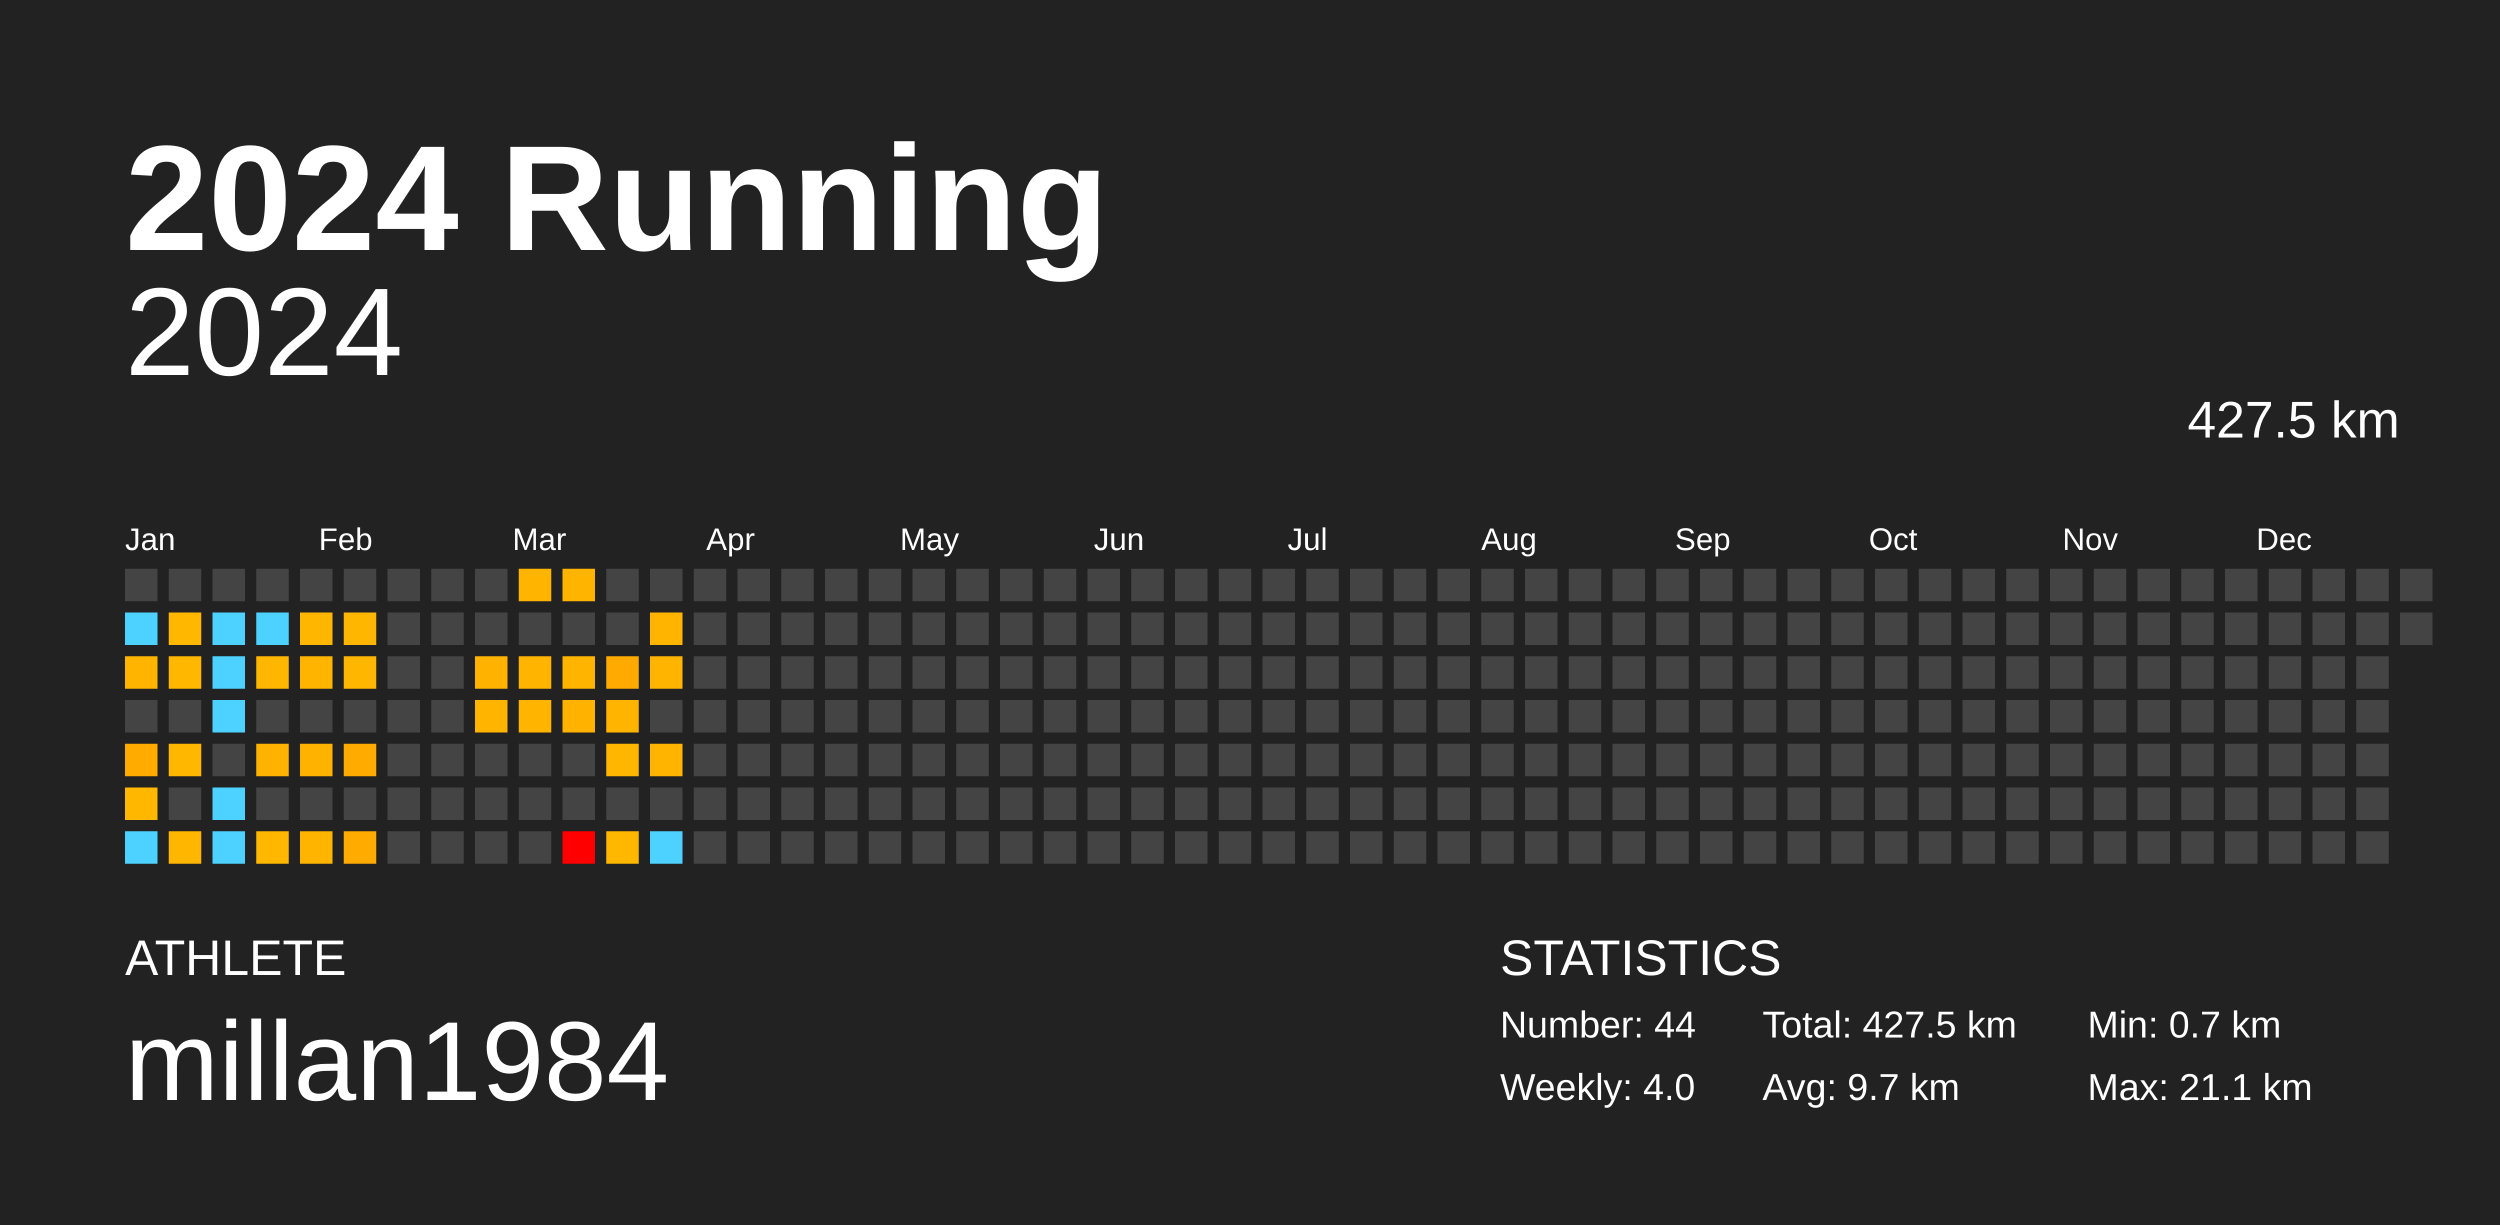
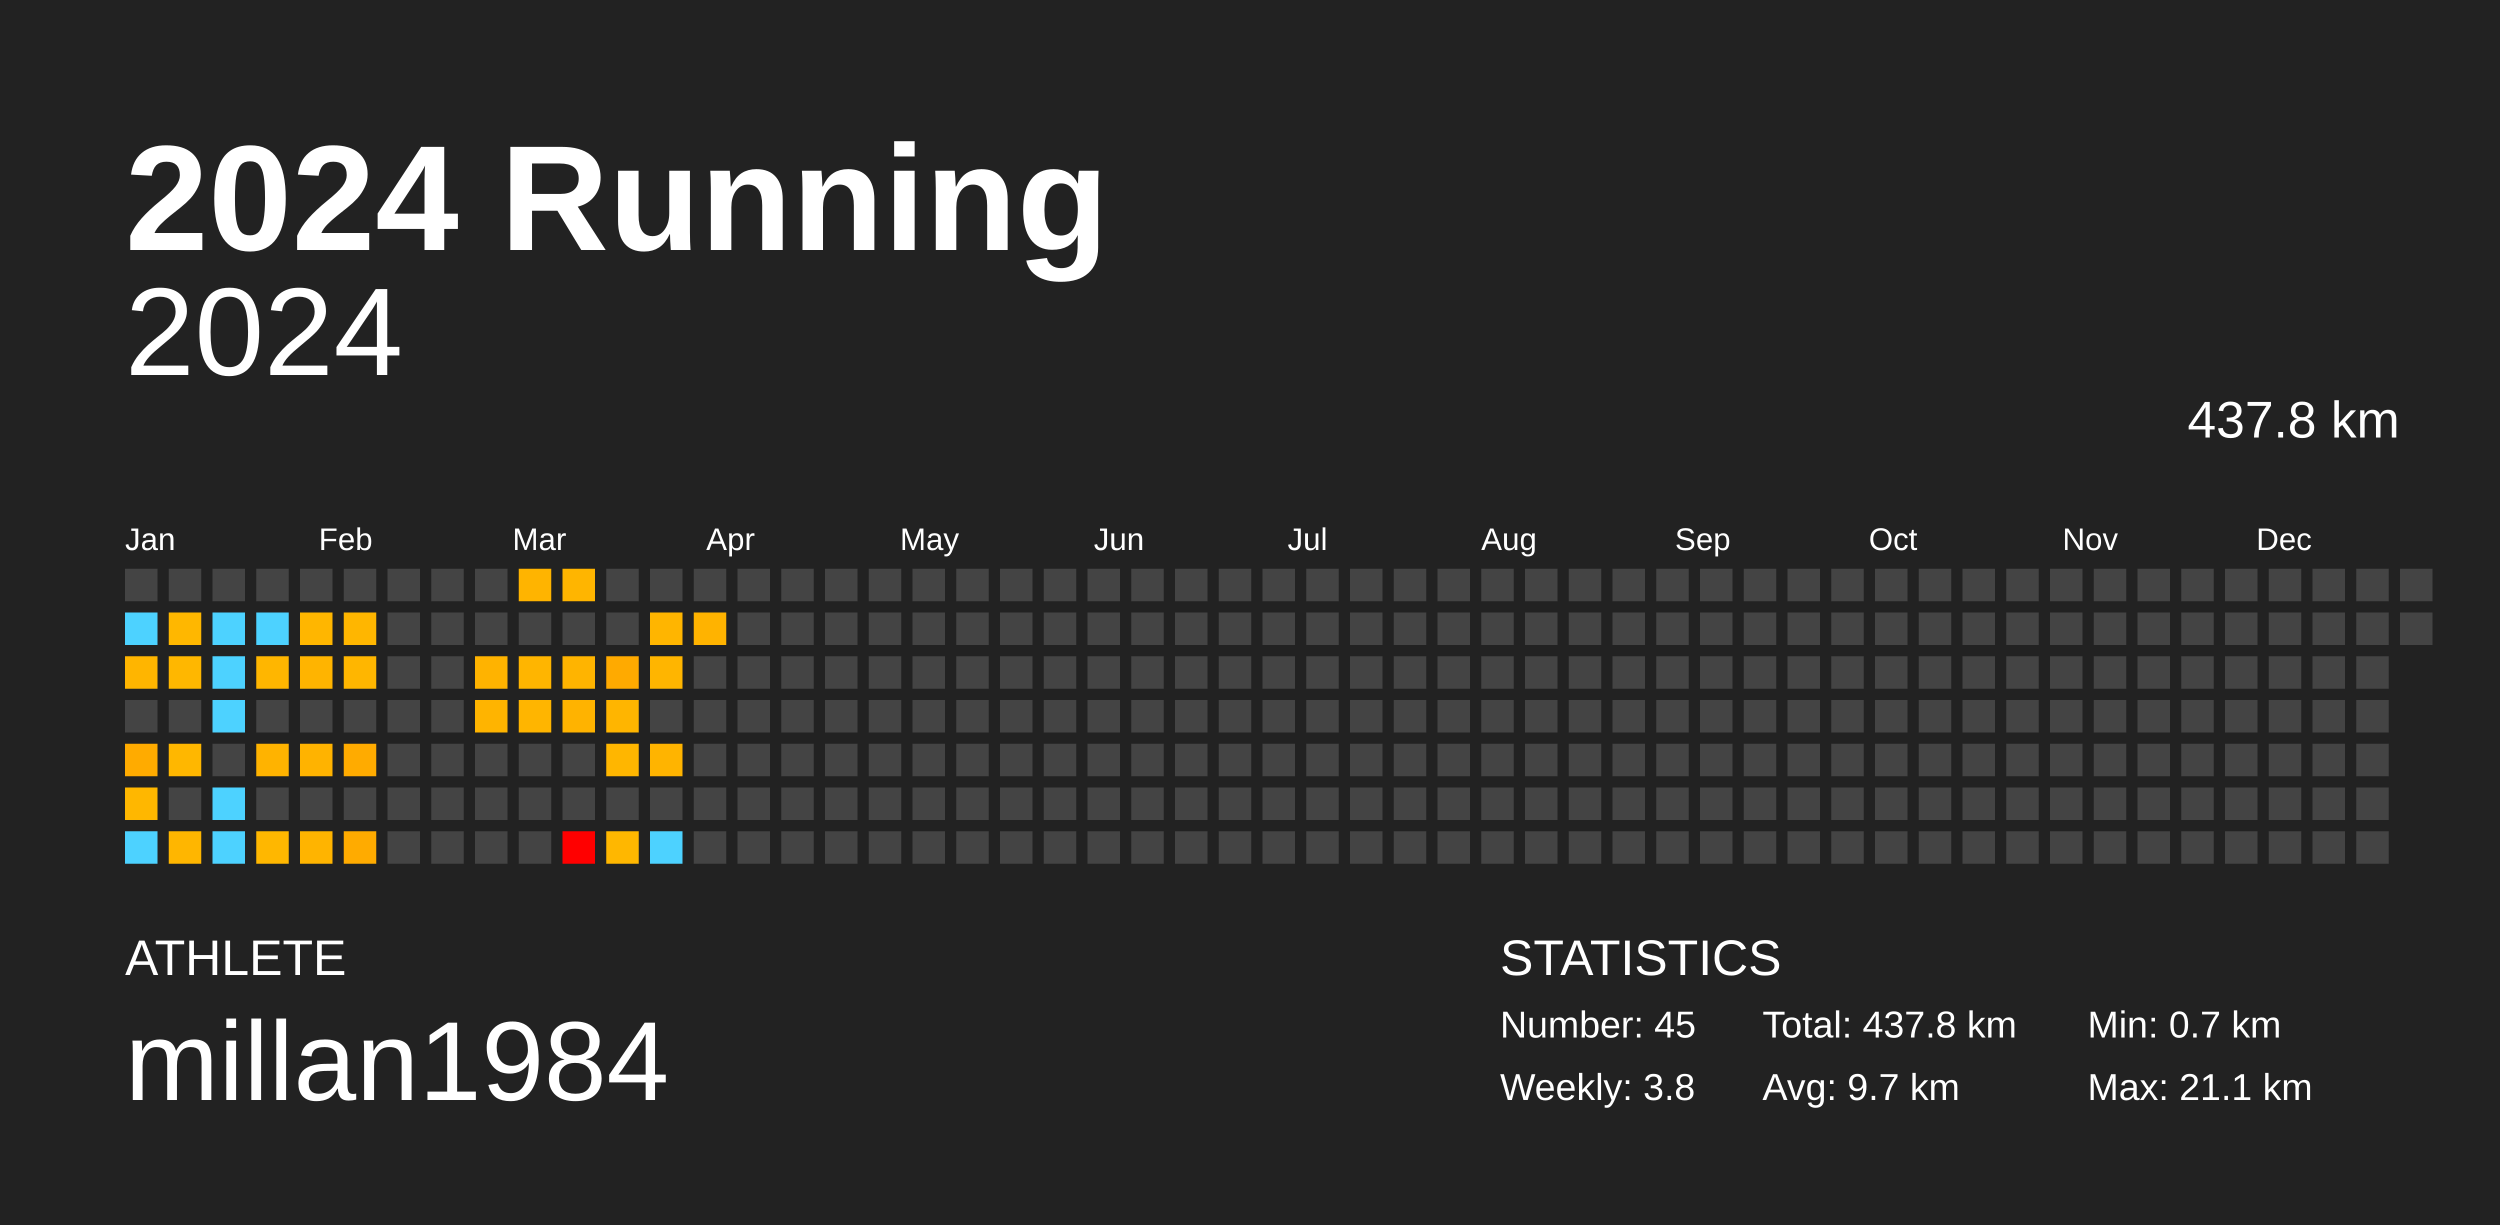
<svg xmlns="http://www.w3.org/2000/svg" baseProfile="full" height="98mm" version="1.1" viewBox="0,0,200,98" width="200mm">
  <defs />
  <rect fill="#222222" height="98" width="200" x="0" y="0" />
  <text fill="#FFFFFF" style="font-size:12px; font-family:Arial; font-weight:bold;" x="10" y="20">2024 Running</text>
  <text fill="#FFFFFF" style="font-size:4px; font-family:Arial" x="10" y="78">ATHLETE</text>
  <text fill="#FFFFFF" style="font-size:9px; font-family:Arial" x="10" y="88">millan1984</text>
  <text fill="#FFFFFF" style="font-size:4px; font-family:Arial" x="120" y="78">STATISTICS</text>
-   <text fill="#FFFFFF" style="font-size:3px; font-family:Arial" x="120" y="83">Number: 44</text>
-   <text fill="#FFFFFF" style="font-size:3px; font-family:Arial" x="120" y="88">Weekly: 4.0</text>
-   <text fill="#FFFFFF" style="font-size:3px; font-family:Arial" x="141" y="83">Total: 427.5 km</text>
+   <text fill="#FFFFFF" style="font-size:3px; font-family:Arial" x="120" y="83">Number: 45</text>
+   <text fill="#FFFFFF" style="font-size:3px; font-family:Arial" x="120" y="88">Weekly: 3.8</text>
+   <text fill="#FFFFFF" style="font-size:3px; font-family:Arial" x="141" y="83">Total: 437.8 km</text>
  <text fill="#FFFFFF" style="font-size:3px; font-family:Arial" x="141" y="88">Avg: 9.7 km</text>
  <text fill="#FFFFFF" style="font-size:3px; font-family:Arial" x="167" y="83">Min: 0.7 km</text>
  <text fill="#FFFFFF" style="font-size:3px; font-family:Arial" x="167" y="88">Max: 21.1 km</text>
  <text alignment-baseline="hanging" fill="#FFFFFF" style="font-size:10.0px; font-family:Arial;" x="10" y="30">2024</text>
-   <text alignment-baseline="hanging" fill="#FFFFFF" style="font-size:4.125px; font-family:Arial;" x="175" y="35">427.5 km</text>
+   <text alignment-baseline="hanging" fill="#FFFFFF" style="font-size:4.125px; font-family:Arial;" x="175" y="35">437.8 km</text>
  <text fill="#FFFFFF" style="font-size:2.5px; font-family:Arial" x="10.0" y="44">Jan</text>
  <text fill="#FFFFFF" style="font-size:2.5px; font-family:Arial" x="25.5" y="44">Feb</text>
  <text fill="#FFFFFF" style="font-size:2.5px; font-family:Arial" x="41.0" y="44">Mar</text>
  <text fill="#FFFFFF" style="font-size:2.5px; font-family:Arial" x="56.5" y="44">Apr</text>
  <text fill="#FFFFFF" style="font-size:2.5px; font-family:Arial" x="72.0" y="44">May</text>
  <text fill="#FFFFFF" style="font-size:2.5px; font-family:Arial" x="87.5" y="44">Jun</text>
  <text fill="#FFFFFF" style="font-size:2.5px; font-family:Arial" x="103.0" y="44">Jul</text>
  <text fill="#FFFFFF" style="font-size:2.5px; font-family:Arial" x="118.5" y="44">Aug</text>
  <text fill="#FFFFFF" style="font-size:2.5px; font-family:Arial" x="134.0" y="44">Sep</text>
  <text fill="#FFFFFF" style="font-size:2.5px; font-family:Arial" x="149.5" y="44">Oct</text>
  <text fill="#FFFFFF" style="font-size:2.5px; font-family:Arial" x="165.0" y="44">Nov</text>
  <text fill="#FFFFFF" style="font-size:2.5px; font-family:Arial" x="180.5" y="44">Dec</text>
  <rect fill="#444444" height="2.6" width="2.6" x="10.0" y="45.5" />
  <rect fill="#4dd2ff" height="2.6" width="2.6" x="10.0" y="49.0" />
  <rect fill="#ffb500" height="2.6" width="2.6" x="10.0" y="52.5" />
  <rect fill="#444444" height="2.6" width="2.6" x="10.0" y="56.0" />
  <rect fill="#ffab00" height="2.6" width="2.6" x="10.0" y="59.5" />
  <rect fill="#ffb700" height="2.6" width="2.6" x="10.0" y="63.0" />
  <rect fill="#4dd2ff" height="2.6" width="2.6" x="10.0" y="66.5" />
  <rect fill="#444444" height="2.6" width="2.6" x="13.5" y="45.5" />
  <rect fill="#ffb700" height="2.6" width="2.6" x="13.5" y="49.0" />
  <rect fill="#ffb700" height="2.6" width="2.6" x="13.5" y="52.5" />
  <rect fill="#444444" height="2.6" width="2.6" x="13.5" y="56.0" />
  <rect fill="#ffb700" height="2.6" width="2.6" x="13.5" y="59.5" />
  <rect fill="#444444" height="2.6" width="2.6" x="13.5" y="63.0" />
  <rect fill="#ffb600" height="2.6" width="2.6" x="13.5" y="66.5" />
  <rect fill="#444444" height="2.6" width="2.6" x="17.0" y="45.5" />
  <rect fill="#4dd2ff" height="2.6" width="2.6" x="17.0" y="49.0" />
  <rect fill="#4dd2ff" height="2.6" width="2.6" x="17.0" y="52.5" />
  <rect fill="#4dd2ff" height="2.6" width="2.6" x="17.0" y="56.0" />
  <rect fill="#444444" height="2.6" width="2.6" x="17.0" y="59.5" />
  <rect fill="#4dd2ff" height="2.6" width="2.6" x="17.0" y="63.0" />
  <rect fill="#4dd2ff" height="2.6" width="2.6" x="17.0" y="66.5" />
  <rect fill="#444444" height="2.6" width="2.6" x="20.5" y="45.5" />
  <rect fill="#4dd2ff" height="2.6" width="2.6" x="20.5" y="49.0" />
  <rect fill="#ffb600" height="2.6" width="2.6" x="20.5" y="52.5" />
  <rect fill="#444444" height="2.6" width="2.6" x="20.5" y="56.0" />
  <rect fill="#ffb300" height="2.6" width="2.6" x="20.5" y="59.5" />
  <rect fill="#444444" height="2.6" width="2.6" x="20.5" y="63.0" />
  <rect fill="#ffb700" height="2.6" width="2.6" x="20.5" y="66.5" />
  <rect fill="#444444" height="2.6" width="2.6" x="24.0" y="45.5" />
  <rect fill="#ffb600" height="2.6" width="2.6" x="24.0" y="49.0" />
  <rect fill="#ffb400" height="2.6" width="2.6" x="24.0" y="52.5" />
  <rect fill="#444444" height="2.6" width="2.6" x="24.0" y="56.0" />
  <rect fill="#ffb300" height="2.6" width="2.6" x="24.0" y="59.5" />
  <rect fill="#444444" height="2.6" width="2.6" x="24.0" y="63.0" />
  <rect fill="#ffb400" height="2.6" width="2.6" x="24.0" y="66.5" />
  <rect fill="#444444" height="2.6" width="2.6" x="27.5" y="45.5" />
  <rect fill="#ffb600" height="2.6" width="2.6" x="27.5" y="49.0" />
  <rect fill="#ffb600" height="2.6" width="2.6" x="27.5" y="52.5" />
  <rect fill="#444444" height="2.6" width="2.6" x="27.5" y="56.0" />
  <rect fill="#ffab00" height="2.6" width="2.6" x="27.5" y="59.5" />
  <rect fill="#444444" height="2.6" width="2.6" x="27.5" y="63.0" />
  <rect fill="#ffab00" height="2.6" width="2.6" x="27.5" y="66.5" />
  <rect fill="#444444" height="2.6" width="2.6" x="31.0" y="45.5" />
  <rect fill="#444444" height="2.6" width="2.6" x="31.0" y="49.0" />
  <rect fill="#444444" height="2.6" width="2.6" x="31.0" y="52.5" />
  <rect fill="#444444" height="2.6" width="2.6" x="31.0" y="56.0" />
  <rect fill="#444444" height="2.6" width="2.6" x="31.0" y="59.5" />
  <rect fill="#444444" height="2.6" width="2.6" x="31.0" y="63.0" />
  <rect fill="#444444" height="2.6" width="2.6" x="31.0" y="66.5" />
  <rect fill="#444444" height="2.6" width="2.6" x="34.5" y="45.5" />
  <rect fill="#444444" height="2.6" width="2.6" x="34.5" y="49.0" />
  <rect fill="#444444" height="2.6" width="2.6" x="34.5" y="52.5" />
  <rect fill="#444444" height="2.6" width="2.6" x="34.5" y="56.0" />
  <rect fill="#444444" height="2.6" width="2.6" x="34.5" y="59.5" />
  <rect fill="#444444" height="2.6" width="2.6" x="34.5" y="63.0" />
  <rect fill="#444444" height="2.6" width="2.6" x="34.5" y="66.5" />
  <rect fill="#444444" height="2.6" width="2.6" x="38.0" y="45.5" />
  <rect fill="#444444" height="2.6" width="2.6" x="38.0" y="49.0" />
  <rect fill="#ffb300" height="2.6" width="2.6" x="38.0" y="52.5" />
  <rect fill="#ffb400" height="2.6" width="2.6" x="38.0" y="56.0" />
  <rect fill="#444444" height="2.6" width="2.6" x="38.0" y="59.5" />
  <rect fill="#444444" height="2.6" width="2.6" x="38.0" y="63.0" />
  <rect fill="#444444" height="2.6" width="2.6" x="38.0" y="66.5" />
  <rect fill="#ffb400" height="2.6" width="2.6" x="41.5" y="45.5" />
  <rect fill="#444444" height="2.6" width="2.6" x="41.5" y="49.0" />
  <rect fill="#ffb500" height="2.6" width="2.6" x="41.5" y="52.5" />
  <rect fill="#ffb500" height="2.6" width="2.6" x="41.5" y="56.0" />
  <rect fill="#444444" height="2.6" width="2.6" x="41.5" y="59.5" />
  <rect fill="#444444" height="2.6" width="2.6" x="41.5" y="63.0" />
  <rect fill="#444444" height="2.6" width="2.6" x="41.5" y="66.5" />
  <rect fill="#ffb500" height="2.6" width="2.6" x="45.0" y="45.5" />
  <rect fill="#444444" height="2.6" width="2.6" x="45.0" y="49.0" />
  <rect fill="#ffb400" height="2.6" width="2.6" x="45.0" y="52.5" />
  <rect fill="#ffb300" height="2.6" width="2.6" x="45.0" y="56.0" />
  <rect fill="#444444" height="2.6" width="2.6" x="45.0" y="59.5" />
  <rect fill="#444444" height="2.6" width="2.6" x="45.0" y="63.0" />
  <rect fill="red" height="2.6" width="2.6" x="45.0" y="66.5" />
  <rect fill="#444444" height="2.6" width="2.6" x="48.5" y="45.5" />
  <rect fill="#444444" height="2.6" width="2.6" x="48.5" y="49.0" />
  <rect fill="#ffaa00" height="2.6" width="2.6" x="48.5" y="52.5" />
  <rect fill="#ffb500" height="2.6" width="2.6" x="48.5" y="56.0" />
  <rect fill="#ffb600" height="2.6" width="2.6" x="48.5" y="59.5" />
  <rect fill="#444444" height="2.6" width="2.6" x="48.5" y="63.0" />
  <rect fill="#ffb700" height="2.6" width="2.6" x="48.5" y="66.5" />
  <rect fill="#444444" height="2.6" width="2.6" x="52.0" y="45.5" />
  <rect fill="#ffb500" height="2.6" width="2.6" x="52.0" y="49.0" />
  <rect fill="#ffb500" height="2.6" width="2.6" x="52.0" y="52.5" />
  <rect fill="#444444" height="2.6" width="2.6" x="52.0" y="56.0" />
  <rect fill="#ffb400" height="2.6" width="2.6" x="52.0" y="59.5" />
  <rect fill="#444444" height="2.6" width="2.6" x="52.0" y="63.0" />
  <rect fill="#4dd2ff" height="2.6" width="2.6" x="52.0" y="66.5" />
  <rect fill="#444444" height="2.6" width="2.6" x="55.5" y="45.5" />
-   <rect fill="#444444" height="2.6" width="2.6" x="55.5" y="49.0" />
+   <rect fill="#ffb300" height="2.6" width="2.6" x="55.5" y="49.0" />
  <rect fill="#444444" height="2.6" width="2.6" x="55.5" y="52.5" />
  <rect fill="#444444" height="2.6" width="2.6" x="55.5" y="56.0" />
  <rect fill="#444444" height="2.6" width="2.6" x="55.5" y="59.5" />
  <rect fill="#444444" height="2.6" width="2.6" x="55.5" y="63.0" />
  <rect fill="#444444" height="2.6" width="2.6" x="55.5" y="66.5" />
  <rect fill="#444444" height="2.6" width="2.6" x="59.0" y="45.5" />
  <rect fill="#444444" height="2.6" width="2.6" x="59.0" y="49.0" />
  <rect fill="#444444" height="2.6" width="2.6" x="59.0" y="52.5" />
  <rect fill="#444444" height="2.6" width="2.6" x="59.0" y="56.0" />
  <rect fill="#444444" height="2.6" width="2.6" x="59.0" y="59.5" />
  <rect fill="#444444" height="2.6" width="2.6" x="59.0" y="63.0" />
  <rect fill="#444444" height="2.6" width="2.6" x="59.0" y="66.5" />
  <rect fill="#444444" height="2.6" width="2.6" x="62.5" y="45.5" />
  <rect fill="#444444" height="2.6" width="2.6" x="62.5" y="49.0" />
  <rect fill="#444444" height="2.6" width="2.6" x="62.5" y="52.5" />
  <rect fill="#444444" height="2.6" width="2.6" x="62.5" y="56.0" />
  <rect fill="#444444" height="2.6" width="2.6" x="62.5" y="59.5" />
  <rect fill="#444444" height="2.6" width="2.6" x="62.5" y="63.0" />
  <rect fill="#444444" height="2.6" width="2.6" x="62.5" y="66.5" />
  <rect fill="#444444" height="2.6" width="2.6" x="66.0" y="45.5" />
  <rect fill="#444444" height="2.6" width="2.6" x="66.0" y="49.0" />
  <rect fill="#444444" height="2.6" width="2.6" x="66.0" y="52.5" />
  <rect fill="#444444" height="2.6" width="2.6" x="66.0" y="56.0" />
  <rect fill="#444444" height="2.6" width="2.6" x="66.0" y="59.5" />
  <rect fill="#444444" height="2.6" width="2.6" x="66.0" y="63.0" />
  <rect fill="#444444" height="2.6" width="2.6" x="66.0" y="66.5" />
  <rect fill="#444444" height="2.6" width="2.6" x="69.5" y="45.5" />
  <rect fill="#444444" height="2.6" width="2.6" x="69.5" y="49.0" />
  <rect fill="#444444" height="2.6" width="2.6" x="69.5" y="52.5" />
  <rect fill="#444444" height="2.6" width="2.6" x="69.5" y="56.0" />
  <rect fill="#444444" height="2.6" width="2.6" x="69.5" y="59.5" />
  <rect fill="#444444" height="2.6" width="2.6" x="69.5" y="63.0" />
  <rect fill="#444444" height="2.6" width="2.6" x="69.5" y="66.5" />
  <rect fill="#444444" height="2.6" width="2.6" x="73.0" y="45.5" />
  <rect fill="#444444" height="2.6" width="2.6" x="73.0" y="49.0" />
  <rect fill="#444444" height="2.6" width="2.6" x="73.0" y="52.5" />
  <rect fill="#444444" height="2.6" width="2.6" x="73.0" y="56.0" />
  <rect fill="#444444" height="2.6" width="2.6" x="73.0" y="59.5" />
  <rect fill="#444444" height="2.6" width="2.6" x="73.0" y="63.0" />
  <rect fill="#444444" height="2.6" width="2.6" x="73.0" y="66.5" />
  <rect fill="#444444" height="2.6" width="2.6" x="76.5" y="45.5" />
  <rect fill="#444444" height="2.6" width="2.6" x="76.5" y="49.0" />
  <rect fill="#444444" height="2.6" width="2.6" x="76.5" y="52.5" />
  <rect fill="#444444" height="2.6" width="2.6" x="76.5" y="56.0" />
  <rect fill="#444444" height="2.6" width="2.6" x="76.5" y="59.5" />
  <rect fill="#444444" height="2.6" width="2.6" x="76.5" y="63.0" />
  <rect fill="#444444" height="2.6" width="2.6" x="76.5" y="66.5" />
  <rect fill="#444444" height="2.6" width="2.6" x="80.0" y="45.5" />
  <rect fill="#444444" height="2.6" width="2.6" x="80.0" y="49.0" />
  <rect fill="#444444" height="2.6" width="2.6" x="80.0" y="52.5" />
  <rect fill="#444444" height="2.6" width="2.6" x="80.0" y="56.0" />
  <rect fill="#444444" height="2.6" width="2.6" x="80.0" y="59.5" />
  <rect fill="#444444" height="2.6" width="2.6" x="80.0" y="63.0" />
  <rect fill="#444444" height="2.6" width="2.6" x="80.0" y="66.5" />
  <rect fill="#444444" height="2.6" width="2.6" x="83.5" y="45.5" />
  <rect fill="#444444" height="2.6" width="2.6" x="83.5" y="49.0" />
  <rect fill="#444444" height="2.6" width="2.6" x="83.5" y="52.5" />
  <rect fill="#444444" height="2.6" width="2.6" x="83.5" y="56.0" />
  <rect fill="#444444" height="2.6" width="2.6" x="83.5" y="59.5" />
  <rect fill="#444444" height="2.6" width="2.6" x="83.5" y="63.0" />
  <rect fill="#444444" height="2.6" width="2.6" x="83.5" y="66.5" />
  <rect fill="#444444" height="2.6" width="2.6" x="87.0" y="45.5" />
  <rect fill="#444444" height="2.6" width="2.6" x="87.0" y="49.0" />
  <rect fill="#444444" height="2.6" width="2.6" x="87.0" y="52.5" />
  <rect fill="#444444" height="2.6" width="2.6" x="87.0" y="56.0" />
  <rect fill="#444444" height="2.6" width="2.6" x="87.0" y="59.5" />
  <rect fill="#444444" height="2.6" width="2.6" x="87.0" y="63.0" />
  <rect fill="#444444" height="2.6" width="2.6" x="87.0" y="66.5" />
  <rect fill="#444444" height="2.6" width="2.6" x="90.5" y="45.5" />
  <rect fill="#444444" height="2.6" width="2.6" x="90.5" y="49.0" />
  <rect fill="#444444" height="2.6" width="2.6" x="90.5" y="52.5" />
  <rect fill="#444444" height="2.6" width="2.6" x="90.5" y="56.0" />
  <rect fill="#444444" height="2.6" width="2.6" x="90.5" y="59.5" />
  <rect fill="#444444" height="2.6" width="2.6" x="90.5" y="63.0" />
  <rect fill="#444444" height="2.6" width="2.6" x="90.5" y="66.5" />
  <rect fill="#444444" height="2.6" width="2.6" x="94.0" y="45.5" />
  <rect fill="#444444" height="2.6" width="2.6" x="94.0" y="49.0" />
  <rect fill="#444444" height="2.6" width="2.6" x="94.0" y="52.5" />
  <rect fill="#444444" height="2.6" width="2.6" x="94.0" y="56.0" />
  <rect fill="#444444" height="2.6" width="2.6" x="94.0" y="59.5" />
  <rect fill="#444444" height="2.6" width="2.6" x="94.0" y="63.0" />
  <rect fill="#444444" height="2.6" width="2.6" x="94.0" y="66.5" />
  <rect fill="#444444" height="2.6" width="2.6" x="97.5" y="45.5" />
  <rect fill="#444444" height="2.6" width="2.6" x="97.5" y="49.0" />
  <rect fill="#444444" height="2.6" width="2.6" x="97.5" y="52.5" />
  <rect fill="#444444" height="2.6" width="2.6" x="97.5" y="56.0" />
  <rect fill="#444444" height="2.6" width="2.6" x="97.5" y="59.5" />
  <rect fill="#444444" height="2.6" width="2.6" x="97.5" y="63.0" />
  <rect fill="#444444" height="2.6" width="2.6" x="97.5" y="66.5" />
  <rect fill="#444444" height="2.6" width="2.6" x="101.0" y="45.5" />
  <rect fill="#444444" height="2.6" width="2.6" x="101.0" y="49.0" />
  <rect fill="#444444" height="2.6" width="2.6" x="101.0" y="52.5" />
  <rect fill="#444444" height="2.6" width="2.6" x="101.0" y="56.0" />
  <rect fill="#444444" height="2.6" width="2.6" x="101.0" y="59.5" />
  <rect fill="#444444" height="2.6" width="2.6" x="101.0" y="63.0" />
  <rect fill="#444444" height="2.6" width="2.6" x="101.0" y="66.5" />
  <rect fill="#444444" height="2.6" width="2.6" x="104.5" y="45.5" />
  <rect fill="#444444" height="2.6" width="2.6" x="104.5" y="49.0" />
  <rect fill="#444444" height="2.6" width="2.6" x="104.5" y="52.5" />
  <rect fill="#444444" height="2.6" width="2.6" x="104.5" y="56.0" />
  <rect fill="#444444" height="2.6" width="2.6" x="104.5" y="59.5" />
  <rect fill="#444444" height="2.6" width="2.6" x="104.5" y="63.0" />
  <rect fill="#444444" height="2.6" width="2.6" x="104.5" y="66.5" />
  <rect fill="#444444" height="2.6" width="2.6" x="108.0" y="45.5" />
  <rect fill="#444444" height="2.6" width="2.6" x="108.0" y="49.0" />
  <rect fill="#444444" height="2.6" width="2.6" x="108.0" y="52.5" />
  <rect fill="#444444" height="2.6" width="2.6" x="108.0" y="56.0" />
  <rect fill="#444444" height="2.6" width="2.6" x="108.0" y="59.5" />
  <rect fill="#444444" height="2.6" width="2.6" x="108.0" y="63.0" />
  <rect fill="#444444" height="2.6" width="2.6" x="108.0" y="66.5" />
  <rect fill="#444444" height="2.6" width="2.6" x="111.5" y="45.5" />
  <rect fill="#444444" height="2.6" width="2.6" x="111.5" y="49.0" />
  <rect fill="#444444" height="2.6" width="2.6" x="111.5" y="52.5" />
  <rect fill="#444444" height="2.6" width="2.6" x="111.5" y="56.0" />
  <rect fill="#444444" height="2.6" width="2.6" x="111.5" y="59.5" />
  <rect fill="#444444" height="2.6" width="2.6" x="111.5" y="63.0" />
  <rect fill="#444444" height="2.6" width="2.6" x="111.5" y="66.5" />
  <rect fill="#444444" height="2.6" width="2.6" x="115.0" y="45.5" />
  <rect fill="#444444" height="2.6" width="2.6" x="115.0" y="49.0" />
  <rect fill="#444444" height="2.6" width="2.6" x="115.0" y="52.5" />
  <rect fill="#444444" height="2.6" width="2.6" x="115.0" y="56.0" />
  <rect fill="#444444" height="2.6" width="2.6" x="115.0" y="59.5" />
  <rect fill="#444444" height="2.6" width="2.6" x="115.0" y="63.0" />
  <rect fill="#444444" height="2.6" width="2.6" x="115.0" y="66.5" />
  <rect fill="#444444" height="2.6" width="2.6" x="118.5" y="45.5" />
  <rect fill="#444444" height="2.6" width="2.6" x="118.5" y="49.0" />
  <rect fill="#444444" height="2.6" width="2.6" x="118.5" y="52.5" />
  <rect fill="#444444" height="2.6" width="2.6" x="118.5" y="56.0" />
  <rect fill="#444444" height="2.6" width="2.6" x="118.5" y="59.5" />
  <rect fill="#444444" height="2.6" width="2.6" x="118.5" y="63.0" />
  <rect fill="#444444" height="2.6" width="2.6" x="118.5" y="66.5" />
  <rect fill="#444444" height="2.6" width="2.6" x="122.0" y="45.5" />
  <rect fill="#444444" height="2.6" width="2.6" x="122.0" y="49.0" />
  <rect fill="#444444" height="2.6" width="2.6" x="122.0" y="52.5" />
  <rect fill="#444444" height="2.6" width="2.6" x="122.0" y="56.0" />
  <rect fill="#444444" height="2.6" width="2.6" x="122.0" y="59.5" />
  <rect fill="#444444" height="2.6" width="2.6" x="122.0" y="63.0" />
  <rect fill="#444444" height="2.6" width="2.6" x="122.0" y="66.5" />
  <rect fill="#444444" height="2.6" width="2.6" x="125.5" y="45.5" />
  <rect fill="#444444" height="2.6" width="2.6" x="125.5" y="49.0" />
  <rect fill="#444444" height="2.6" width="2.6" x="125.5" y="52.5" />
  <rect fill="#444444" height="2.6" width="2.6" x="125.5" y="56.0" />
  <rect fill="#444444" height="2.6" width="2.6" x="125.5" y="59.5" />
  <rect fill="#444444" height="2.6" width="2.6" x="125.5" y="63.0" />
  <rect fill="#444444" height="2.6" width="2.6" x="125.5" y="66.5" />
  <rect fill="#444444" height="2.6" width="2.6" x="129.0" y="45.5" />
  <rect fill="#444444" height="2.6" width="2.6" x="129.0" y="49.0" />
  <rect fill="#444444" height="2.6" width="2.6" x="129.0" y="52.5" />
  <rect fill="#444444" height="2.6" width="2.6" x="129.0" y="56.0" />
  <rect fill="#444444" height="2.6" width="2.6" x="129.0" y="59.5" />
  <rect fill="#444444" height="2.6" width="2.6" x="129.0" y="63.0" />
  <rect fill="#444444" height="2.6" width="2.6" x="129.0" y="66.5" />
  <rect fill="#444444" height="2.6" width="2.6" x="132.5" y="45.5" />
  <rect fill="#444444" height="2.6" width="2.6" x="132.5" y="49.0" />
  <rect fill="#444444" height="2.6" width="2.6" x="132.5" y="52.5" />
  <rect fill="#444444" height="2.6" width="2.6" x="132.5" y="56.0" />
  <rect fill="#444444" height="2.6" width="2.6" x="132.5" y="59.5" />
  <rect fill="#444444" height="2.6" width="2.6" x="132.5" y="63.0" />
  <rect fill="#444444" height="2.6" width="2.6" x="132.5" y="66.5" />
  <rect fill="#444444" height="2.6" width="2.6" x="136.0" y="45.5" />
  <rect fill="#444444" height="2.6" width="2.6" x="136.0" y="49.0" />
  <rect fill="#444444" height="2.6" width="2.6" x="136.0" y="52.5" />
  <rect fill="#444444" height="2.6" width="2.6" x="136.0" y="56.0" />
  <rect fill="#444444" height="2.6" width="2.6" x="136.0" y="59.5" />
  <rect fill="#444444" height="2.6" width="2.6" x="136.0" y="63.0" />
  <rect fill="#444444" height="2.6" width="2.6" x="136.0" y="66.5" />
  <rect fill="#444444" height="2.6" width="2.6" x="139.5" y="45.5" />
  <rect fill="#444444" height="2.6" width="2.6" x="139.5" y="49.0" />
  <rect fill="#444444" height="2.6" width="2.6" x="139.5" y="52.5" />
  <rect fill="#444444" height="2.6" width="2.6" x="139.5" y="56.0" />
  <rect fill="#444444" height="2.6" width="2.6" x="139.5" y="59.5" />
  <rect fill="#444444" height="2.6" width="2.6" x="139.5" y="63.0" />
  <rect fill="#444444" height="2.6" width="2.6" x="139.5" y="66.5" />
  <rect fill="#444444" height="2.6" width="2.6" x="143.0" y="45.5" />
  <rect fill="#444444" height="2.6" width="2.6" x="143.0" y="49.0" />
  <rect fill="#444444" height="2.6" width="2.6" x="143.0" y="52.5" />
  <rect fill="#444444" height="2.6" width="2.6" x="143.0" y="56.0" />
  <rect fill="#444444" height="2.6" width="2.6" x="143.0" y="59.5" />
  <rect fill="#444444" height="2.6" width="2.6" x="143.0" y="63.0" />
  <rect fill="#444444" height="2.6" width="2.6" x="143.0" y="66.5" />
  <rect fill="#444444" height="2.6" width="2.6" x="146.5" y="45.5" />
  <rect fill="#444444" height="2.6" width="2.6" x="146.5" y="49.0" />
  <rect fill="#444444" height="2.6" width="2.6" x="146.5" y="52.5" />
  <rect fill="#444444" height="2.6" width="2.6" x="146.5" y="56.0" />
  <rect fill="#444444" height="2.6" width="2.6" x="146.5" y="59.5" />
  <rect fill="#444444" height="2.6" width="2.6" x="146.5" y="63.0" />
  <rect fill="#444444" height="2.6" width="2.6" x="146.5" y="66.5" />
  <rect fill="#444444" height="2.6" width="2.6" x="150.0" y="45.5" />
  <rect fill="#444444" height="2.6" width="2.6" x="150.0" y="49.0" />
  <rect fill="#444444" height="2.6" width="2.6" x="150.0" y="52.5" />
  <rect fill="#444444" height="2.6" width="2.6" x="150.0" y="56.0" />
  <rect fill="#444444" height="2.6" width="2.6" x="150.0" y="59.5" />
  <rect fill="#444444" height="2.6" width="2.6" x="150.0" y="63.0" />
  <rect fill="#444444" height="2.6" width="2.6" x="150.0" y="66.5" />
  <rect fill="#444444" height="2.6" width="2.6" x="153.5" y="45.5" />
  <rect fill="#444444" height="2.6" width="2.6" x="153.5" y="49.0" />
  <rect fill="#444444" height="2.6" width="2.6" x="153.5" y="52.5" />
  <rect fill="#444444" height="2.6" width="2.6" x="153.5" y="56.0" />
  <rect fill="#444444" height="2.6" width="2.6" x="153.5" y="59.5" />
  <rect fill="#444444" height="2.6" width="2.6" x="153.5" y="63.0" />
  <rect fill="#444444" height="2.6" width="2.6" x="153.5" y="66.5" />
  <rect fill="#444444" height="2.6" width="2.6" x="157.0" y="45.5" />
  <rect fill="#444444" height="2.6" width="2.6" x="157.0" y="49.0" />
  <rect fill="#444444" height="2.6" width="2.6" x="157.0" y="52.5" />
  <rect fill="#444444" height="2.6" width="2.6" x="157.0" y="56.0" />
  <rect fill="#444444" height="2.6" width="2.6" x="157.0" y="59.5" />
  <rect fill="#444444" height="2.6" width="2.6" x="157.0" y="63.0" />
  <rect fill="#444444" height="2.6" width="2.6" x="157.0" y="66.5" />
  <rect fill="#444444" height="2.6" width="2.6" x="160.5" y="45.5" />
  <rect fill="#444444" height="2.6" width="2.6" x="160.5" y="49.0" />
  <rect fill="#444444" height="2.6" width="2.6" x="160.5" y="52.5" />
  <rect fill="#444444" height="2.6" width="2.6" x="160.5" y="56.0" />
  <rect fill="#444444" height="2.6" width="2.6" x="160.5" y="59.5" />
  <rect fill="#444444" height="2.6" width="2.6" x="160.5" y="63.0" />
  <rect fill="#444444" height="2.6" width="2.6" x="160.5" y="66.5" />
  <rect fill="#444444" height="2.6" width="2.6" x="164.0" y="45.5" />
  <rect fill="#444444" height="2.6" width="2.6" x="164.0" y="49.0" />
  <rect fill="#444444" height="2.6" width="2.6" x="164.0" y="52.5" />
  <rect fill="#444444" height="2.6" width="2.6" x="164.0" y="56.0" />
  <rect fill="#444444" height="2.6" width="2.6" x="164.0" y="59.5" />
  <rect fill="#444444" height="2.6" width="2.6" x="164.0" y="63.0" />
  <rect fill="#444444" height="2.6" width="2.6" x="164.0" y="66.5" />
  <rect fill="#444444" height="2.6" width="2.6" x="167.5" y="45.5" />
  <rect fill="#444444" height="2.6" width="2.6" x="167.5" y="49.0" />
  <rect fill="#444444" height="2.6" width="2.6" x="167.5" y="52.5" />
  <rect fill="#444444" height="2.6" width="2.6" x="167.5" y="56.0" />
  <rect fill="#444444" height="2.6" width="2.6" x="167.5" y="59.5" />
  <rect fill="#444444" height="2.6" width="2.6" x="167.5" y="63.0" />
  <rect fill="#444444" height="2.6" width="2.6" x="167.5" y="66.5" />
  <rect fill="#444444" height="2.6" width="2.6" x="171.0" y="45.5" />
  <rect fill="#444444" height="2.6" width="2.6" x="171.0" y="49.0" />
  <rect fill="#444444" height="2.6" width="2.6" x="171.0" y="52.5" />
  <rect fill="#444444" height="2.6" width="2.6" x="171.0" y="56.0" />
  <rect fill="#444444" height="2.6" width="2.6" x="171.0" y="59.5" />
  <rect fill="#444444" height="2.6" width="2.6" x="171.0" y="63.0" />
  <rect fill="#444444" height="2.6" width="2.6" x="171.0" y="66.5" />
  <rect fill="#444444" height="2.6" width="2.6" x="174.5" y="45.5" />
  <rect fill="#444444" height="2.6" width="2.6" x="174.5" y="49.0" />
  <rect fill="#444444" height="2.6" width="2.6" x="174.5" y="52.5" />
  <rect fill="#444444" height="2.6" width="2.6" x="174.5" y="56.0" />
  <rect fill="#444444" height="2.6" width="2.6" x="174.5" y="59.5" />
  <rect fill="#444444" height="2.6" width="2.6" x="174.5" y="63.0" />
  <rect fill="#444444" height="2.6" width="2.6" x="174.5" y="66.5" />
  <rect fill="#444444" height="2.6" width="2.6" x="178.0" y="45.5" />
  <rect fill="#444444" height="2.6" width="2.6" x="178.0" y="49.0" />
  <rect fill="#444444" height="2.6" width="2.6" x="178.0" y="52.5" />
  <rect fill="#444444" height="2.6" width="2.6" x="178.0" y="56.0" />
  <rect fill="#444444" height="2.6" width="2.6" x="178.0" y="59.5" />
  <rect fill="#444444" height="2.6" width="2.6" x="178.0" y="63.0" />
  <rect fill="#444444" height="2.6" width="2.6" x="178.0" y="66.5" />
  <rect fill="#444444" height="2.6" width="2.6" x="181.5" y="45.5" />
  <rect fill="#444444" height="2.6" width="2.6" x="181.5" y="49.0" />
  <rect fill="#444444" height="2.6" width="2.6" x="181.5" y="52.5" />
  <rect fill="#444444" height="2.6" width="2.6" x="181.5" y="56.0" />
  <rect fill="#444444" height="2.6" width="2.6" x="181.5" y="59.5" />
  <rect fill="#444444" height="2.6" width="2.6" x="181.5" y="63.0" />
  <rect fill="#444444" height="2.6" width="2.6" x="181.5" y="66.5" />
  <rect fill="#444444" height="2.6" width="2.6" x="185.0" y="45.5" />
  <rect fill="#444444" height="2.6" width="2.6" x="185.0" y="49.0" />
  <rect fill="#444444" height="2.6" width="2.6" x="185.0" y="52.5" />
  <rect fill="#444444" height="2.6" width="2.6" x="185.0" y="56.0" />
  <rect fill="#444444" height="2.6" width="2.6" x="185.0" y="59.5" />
  <rect fill="#444444" height="2.6" width="2.6" x="185.0" y="63.0" />
  <rect fill="#444444" height="2.6" width="2.6" x="185.0" y="66.5" />
  <rect fill="#444444" height="2.6" width="2.6" x="188.5" y="45.5" />
  <rect fill="#444444" height="2.6" width="2.6" x="188.5" y="49.0" />
  <rect fill="#444444" height="2.6" width="2.6" x="188.5" y="52.5" />
  <rect fill="#444444" height="2.6" width="2.6" x="188.5" y="56.0" />
  <rect fill="#444444" height="2.6" width="2.6" x="188.5" y="59.5" />
  <rect fill="#444444" height="2.6" width="2.6" x="188.5" y="63.0" />
  <rect fill="#444444" height="2.6" width="2.6" x="188.5" y="66.5" />
  <rect fill="#444444" height="2.6" width="2.6" x="192.0" y="45.5" />
  <rect fill="#444444" height="2.6" width="2.6" x="192.0" y="49.0" />
</svg>
